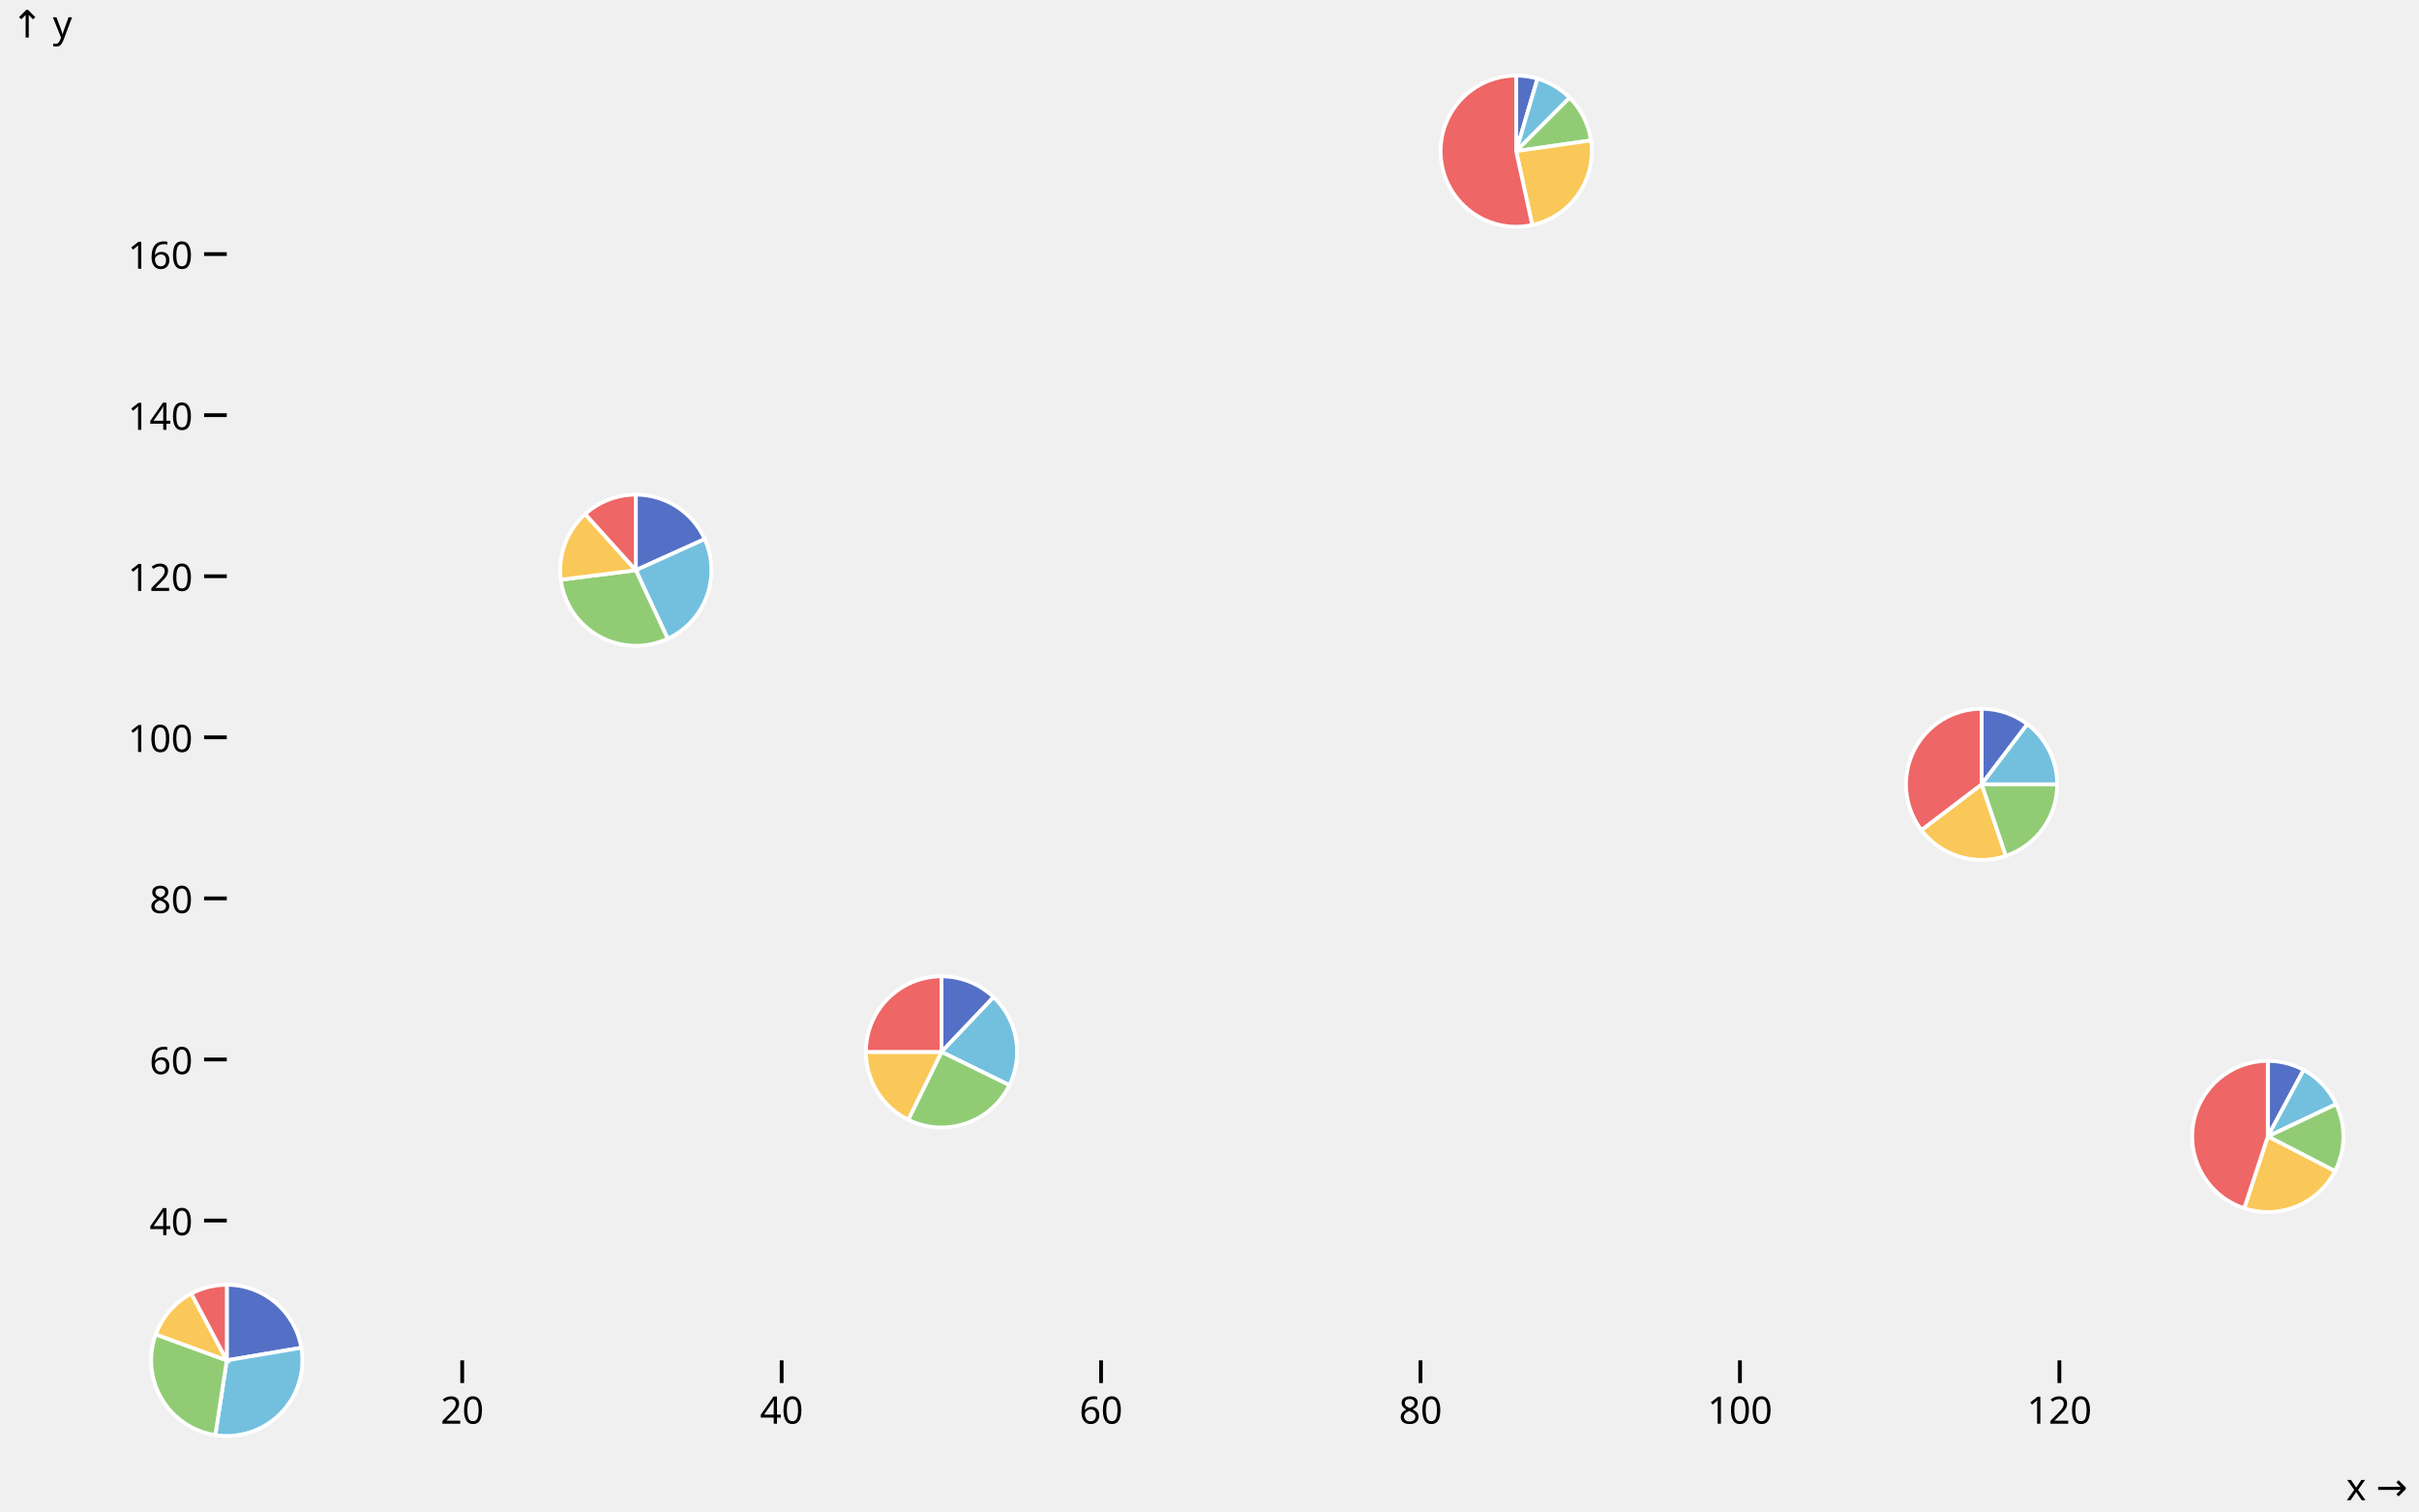
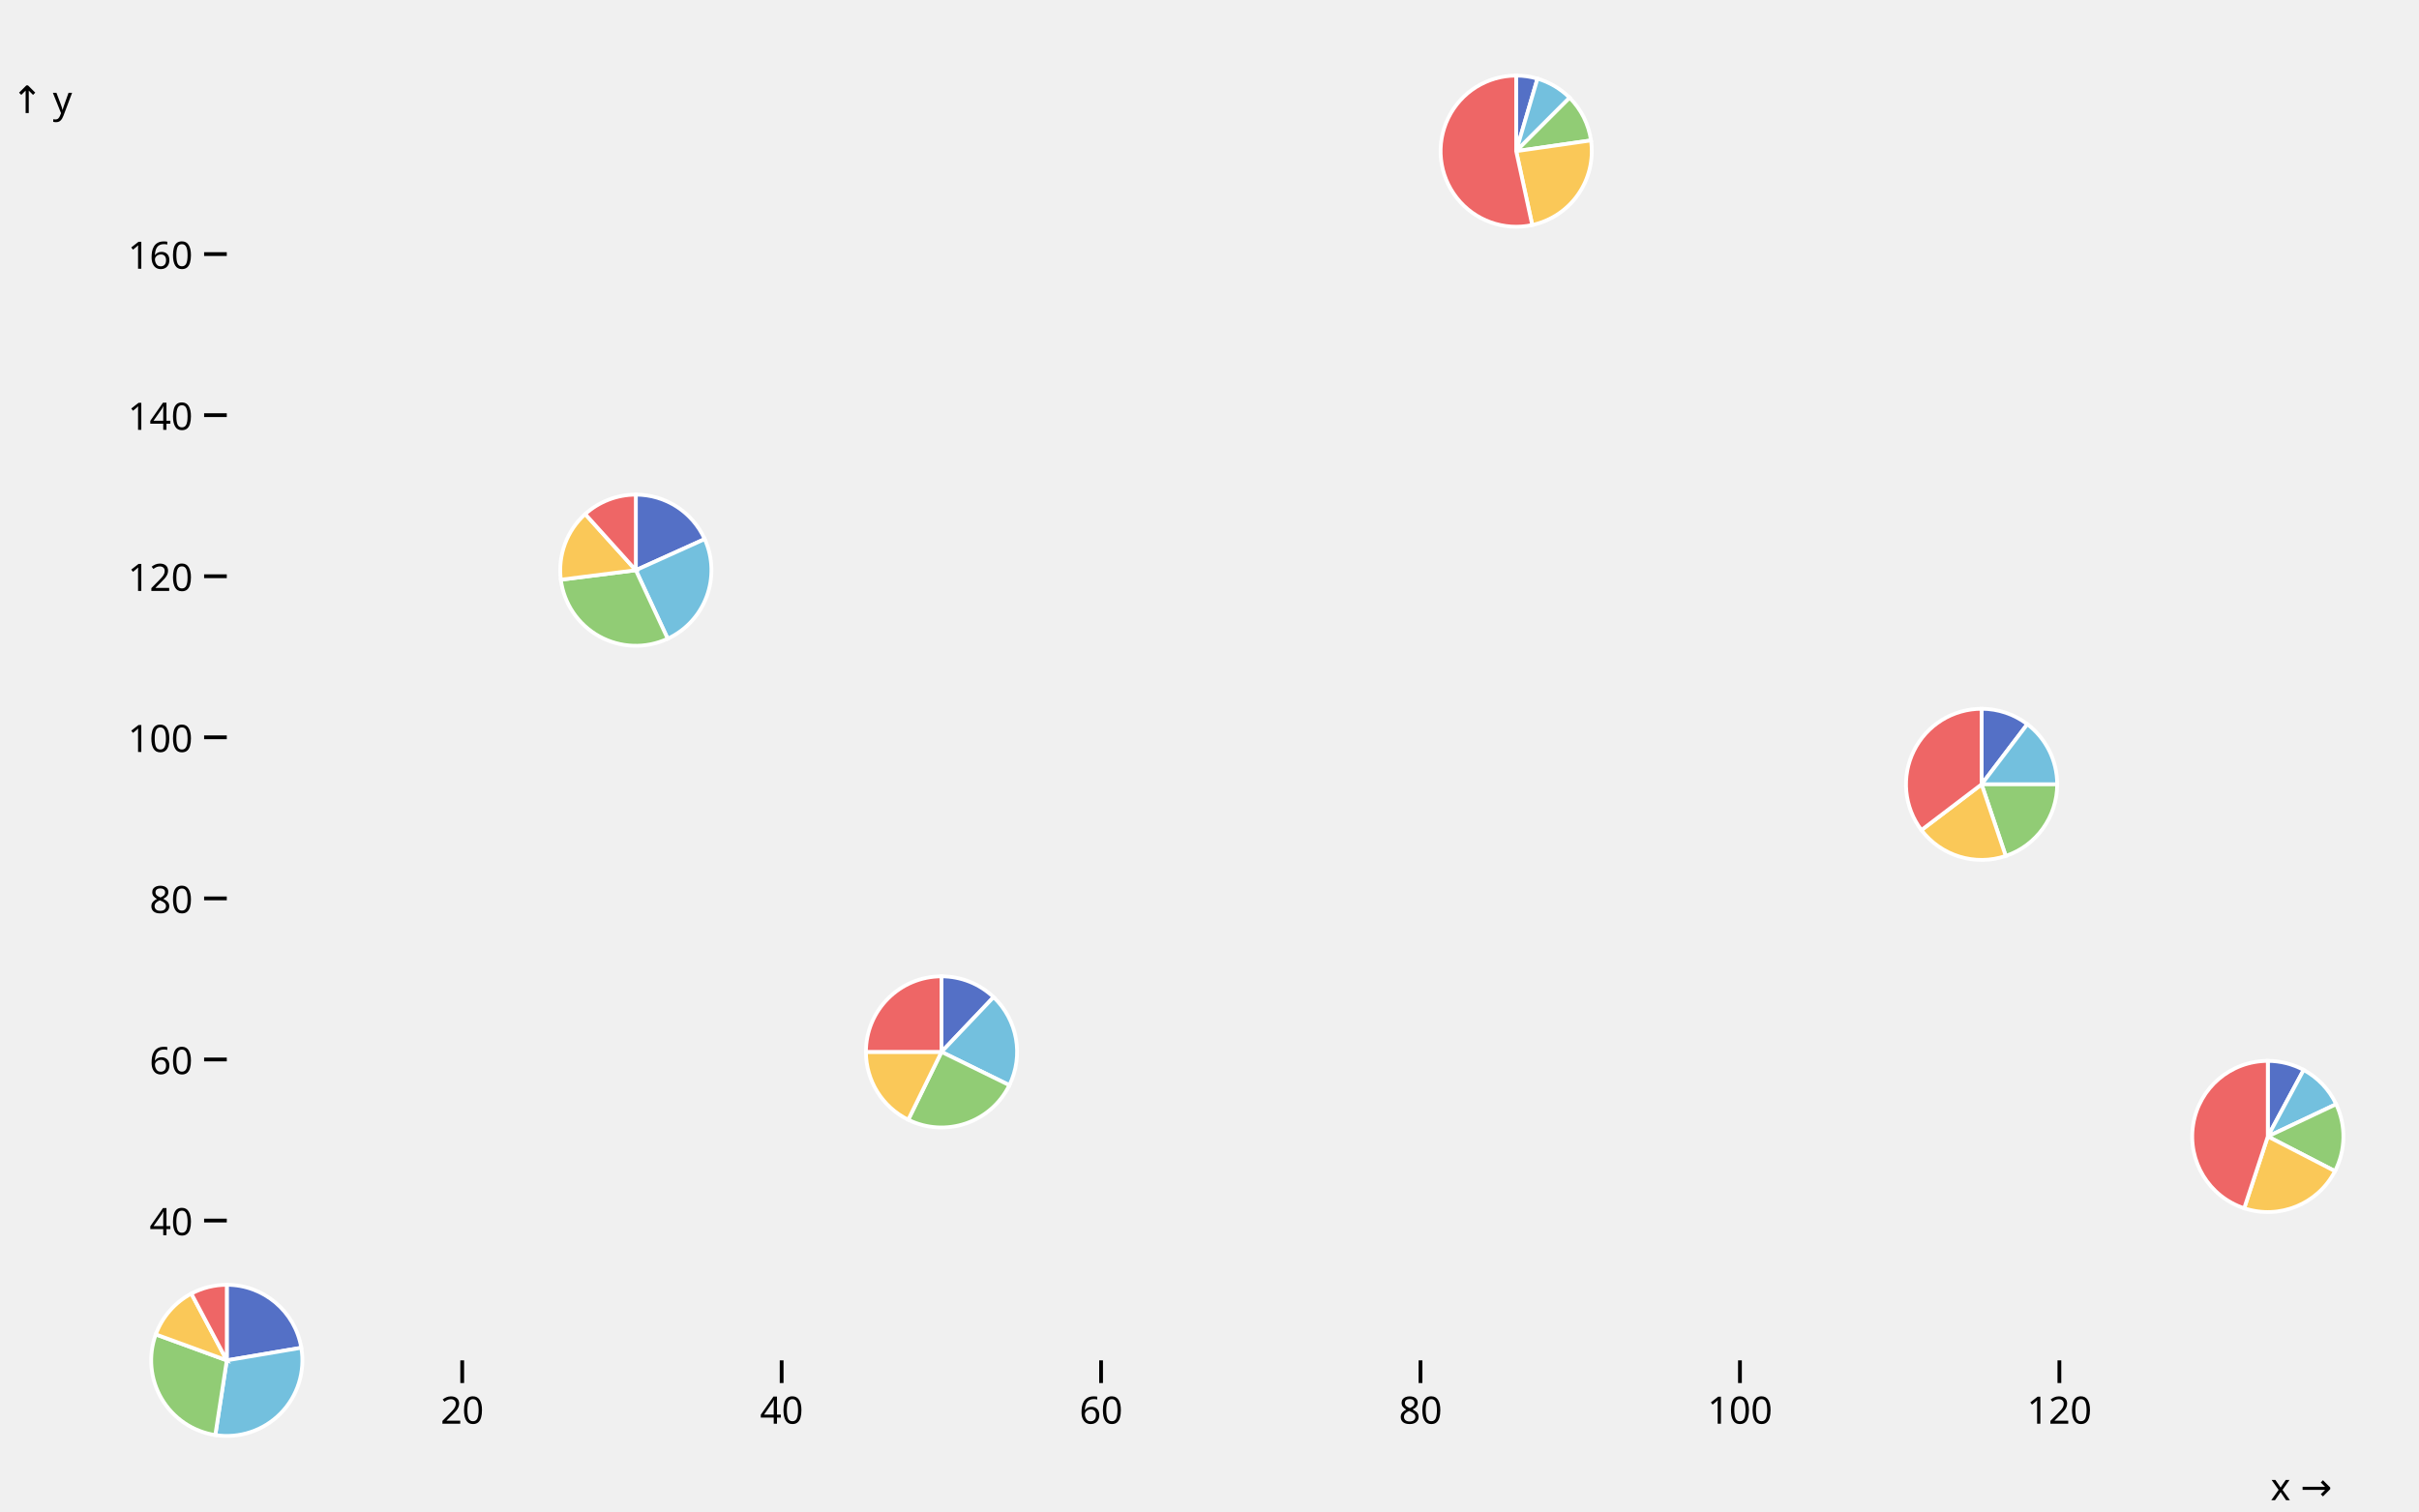
<svg xmlns="http://www.w3.org/2000/svg" width="640" height="400" viewBox="0 0 640 400">
  <line x1="122.287" y1="360" x2="122.287" y2="366" stroke="currentColor" stroke-width="1" />
  <line x1="206.8" y1="360" x2="206.8" y2="366" stroke="currentColor" stroke-width="1" />
  <line x1="291.314" y1="360" x2="291.314" y2="366" stroke="currentColor" stroke-width="1" />
  <line x1="375.828" y1="360" x2="375.828" y2="366" stroke="currentColor" stroke-width="1" />
  <line x1="460.341" y1="360" x2="460.341" y2="366" stroke="currentColor" stroke-width="1" />
  <line x1="544.855" y1="360" x2="544.855" y2="366" stroke="currentColor" stroke-width="1" />
  <text x="122.287" y="369" font-family="system-ui, sans-serif" font-size="10" text-anchor="middle" dominant-baseline="text-before-edge" fill="currentColor">20</text>
  <text x="206.8" y="369" font-family="system-ui, sans-serif" font-size="10" text-anchor="middle" dominant-baseline="text-before-edge" fill="currentColor">40</text>
  <text x="291.314" y="369" font-family="system-ui, sans-serif" font-size="10" text-anchor="middle" dominant-baseline="text-before-edge" fill="currentColor">60</text>
  <text x="375.828" y="369" font-family="system-ui, sans-serif" font-size="10" text-anchor="middle" dominant-baseline="text-before-edge" fill="currentColor">80</text>
  <text x="460.341" y="369" font-family="system-ui, sans-serif" font-size="10" text-anchor="middle" dominant-baseline="text-before-edge" fill="currentColor">100</text>
  <text x="544.855" y="369" font-family="system-ui, sans-serif" font-size="10" text-anchor="middle" dominant-baseline="text-before-edge" fill="currentColor">120</text>
-   <text x="637" y="397" font-family="system-ui, sans-serif" font-size="10" text-anchor="end" fill="currentColor">x →</text>
+   <text x="617" y="397" font-family="system-ui, sans-serif" font-size="10" text-anchor="end" fill="currentColor">x →</text>
  <line x1="60" y1="323" x2="54" y2="323" stroke="currentColor" stroke-width="1" />
  <line x1="60" y1="280.373" x2="54" y2="280.373" stroke="currentColor" stroke-width="1" />
  <line x1="60" y1="237.746" x2="54" y2="237.746" stroke="currentColor" stroke-width="1" />
  <line x1="60" y1="195.119" x2="54" y2="195.119" stroke="currentColor" stroke-width="1" />
  <line x1="60" y1="152.492" x2="54" y2="152.492" stroke="currentColor" stroke-width="1" />
  <line x1="60" y1="109.865" x2="54" y2="109.865" stroke="currentColor" stroke-width="1" />
  <line x1="60" y1="67.239" x2="54" y2="67.239" stroke="currentColor" stroke-width="1" />
  <text x="51" y="323" font-family="system-ui, sans-serif" font-size="10" text-anchor="end" dominant-baseline="central" fill="currentColor">40</text>
  <text x="51" y="280.373" font-family="system-ui, sans-serif" font-size="10" text-anchor="end" dominant-baseline="central" fill="currentColor">60</text>
  <text x="51" y="237.746" font-family="system-ui, sans-serif" font-size="10" text-anchor="end" dominant-baseline="central" fill="currentColor">80</text>
  <text x="51" y="195.119" font-family="system-ui, sans-serif" font-size="10" text-anchor="end" dominant-baseline="central" fill="currentColor">100</text>
  <text x="51" y="152.492" font-family="system-ui, sans-serif" font-size="10" text-anchor="end" dominant-baseline="central" fill="currentColor">120</text>
  <text x="51" y="109.865" font-family="system-ui, sans-serif" font-size="10" text-anchor="end" dominant-baseline="central" fill="currentColor">140</text>
  <text x="51" y="67.239" font-family="system-ui, sans-serif" font-size="10" text-anchor="end" dominant-baseline="central" fill="currentColor">160</text>
-   <text x="3" y="3" font-family="system-ui, sans-serif" font-size="10" text-anchor="start" dominant-baseline="text-before-edge" fill="currentColor">↑ y</text>
+   <text x="3" y="23" font-family="system-ui, sans-serif" font-size="10" text-anchor="start" dominant-baseline="text-before-edge" fill="currentColor">↑ y</text>
  <g transform="translate(60,360)">
    <path d="M19.719,-3.339A20,20,0,0,0,0,-20L0,0Z" fill="#5470c6" stroke="white" />
    <path d="M-3.038,19.768A20,20,0,0,0,19.719,-3.339L0,0Z" fill="#73c0de" stroke="white" />
    <path d="M-18.782,-6.872A20,20,0,0,0,-3.038,19.768L0,0Z" fill="#91cc75" stroke="white" />
    <path d="M-9.377,-17.665A20,20,0,0,0,-18.782,-6.872L0,0Z" fill="#fac858" stroke="white" />
    <path d="M0,-20A20,20,0,0,0,-9.377,-17.665L0,0Z" fill="#ee6666" stroke="white" />
  </g>
  <g transform="translate(168.2197,150.8938)">
    <path d="M18.227,-8.232A20,20,0,0,0,0,-20L0,0Z" fill="#5470c6" stroke="white" />
    <path d="M8.441,18.132A20,20,0,0,0,18.227,-8.232L0,0Z" fill="#73c0de" stroke="white" />
    <path d="M-19.841,2.516A20,20,0,0,0,8.441,18.132L0,0Z" fill="#91cc75" stroke="white" />
    <path d="M-13.394,-14.853A20,20,0,0,0,-19.841,2.516L0,0Z" fill="#fac858" stroke="white" />
    <path d="M0,-20A20,20,0,0,0,-13.394,-14.853L0,0Z" fill="#ee6666" stroke="white" />
  </g>
  <g transform="translate(249.0993,278.3695)">
    <path d="M13.779,-14.496A20,20,0,0,0,0,-20L0,0Z" fill="#5470c6" stroke="white" />
    <path d="M17.956,8.808A20,20,0,0,0,13.779,-14.496L0,0Z" fill="#73c0de" stroke="white" />
    <path d="M-8.808,17.956A20,20,0,0,0,17.956,8.808L0,0Z" fill="#91cc75" stroke="white" />
    <path d="M-20,0A20,20,0,0,0,-8.808,17.956L0,0Z" fill="#fac858" stroke="white" />
    <path d="M0,-20A20,20,0,0,0,-20,0L0,0Z" fill="#ee6666" stroke="white" />
  </g>
  <g transform="translate(524.2758,207.5663)">
    <path d="M12.103,-15.922A20,20,0,0,0,0,-20L0,0Z" fill="#5470c6" stroke="white" />
    <path d="M20,0A20,20,0,0,0,12.103,-15.922L0,0Z" fill="#73c0de" stroke="white" />
    <path d="M6.386,18.953A20,20,0,0,0,20,0L0,0Z" fill="#91cc75" stroke="white" />
    <path d="M-15.922,12.103A20,20,0,0,0,6.386,18.953L0,0Z" fill="#fac858" stroke="white" />
    <path d="M0,-20A20,20,0,0,0,-15.922,12.103L0,0Z" fill="#ee6666" stroke="white" />
  </g>
  <g transform="translate(600,300.7486)">
    <path d="M9.486,-17.607A20,20,0,0,0,0,-20L0,0Z" fill="#5470c6" stroke="white" />
    <path d="M18.084,-8.541A20,20,0,0,0,9.486,-17.607L0,0Z" fill="#73c0de" stroke="white" />
    <path d="M17.772,9.174A20,20,0,0,0,18.084,-8.541L0,0Z" fill="#91cc75" stroke="white" />
    <path d="M-6.247,18.999A20,20,0,0,0,17.772,9.174L0,0Z" fill="#fac858" stroke="white" />
    <path d="M0,-20A20,20,0,0,0,-6.247,18.999L0,0Z" fill="#ee6666" stroke="white" />
  </g>
  <g transform="translate(401.1394,40)">
    <path d="M5.635,-19.19A20,20,0,0,0,0,-20L0,0Z" fill="#5470c6" stroke="white" />
    <path d="M14.142,-14.142A20,20,0,0,0,5.635,-19.19L0,0Z" fill="#73c0de" stroke="white" />
    <path d="M19.796,-2.846A20,20,0,0,0,14.142,-14.142L0,0Z" fill="#91cc75" stroke="white" />
    <path d="M4.251,19.543A20,20,0,0,0,19.796,-2.846L0,0Z" fill="#fac858" stroke="white" />
    <path d="M0,-20A20,20,0,1,0,4.251,19.543L0,0Z" fill="#ee6666" stroke="white" />
  </g>
</svg>
